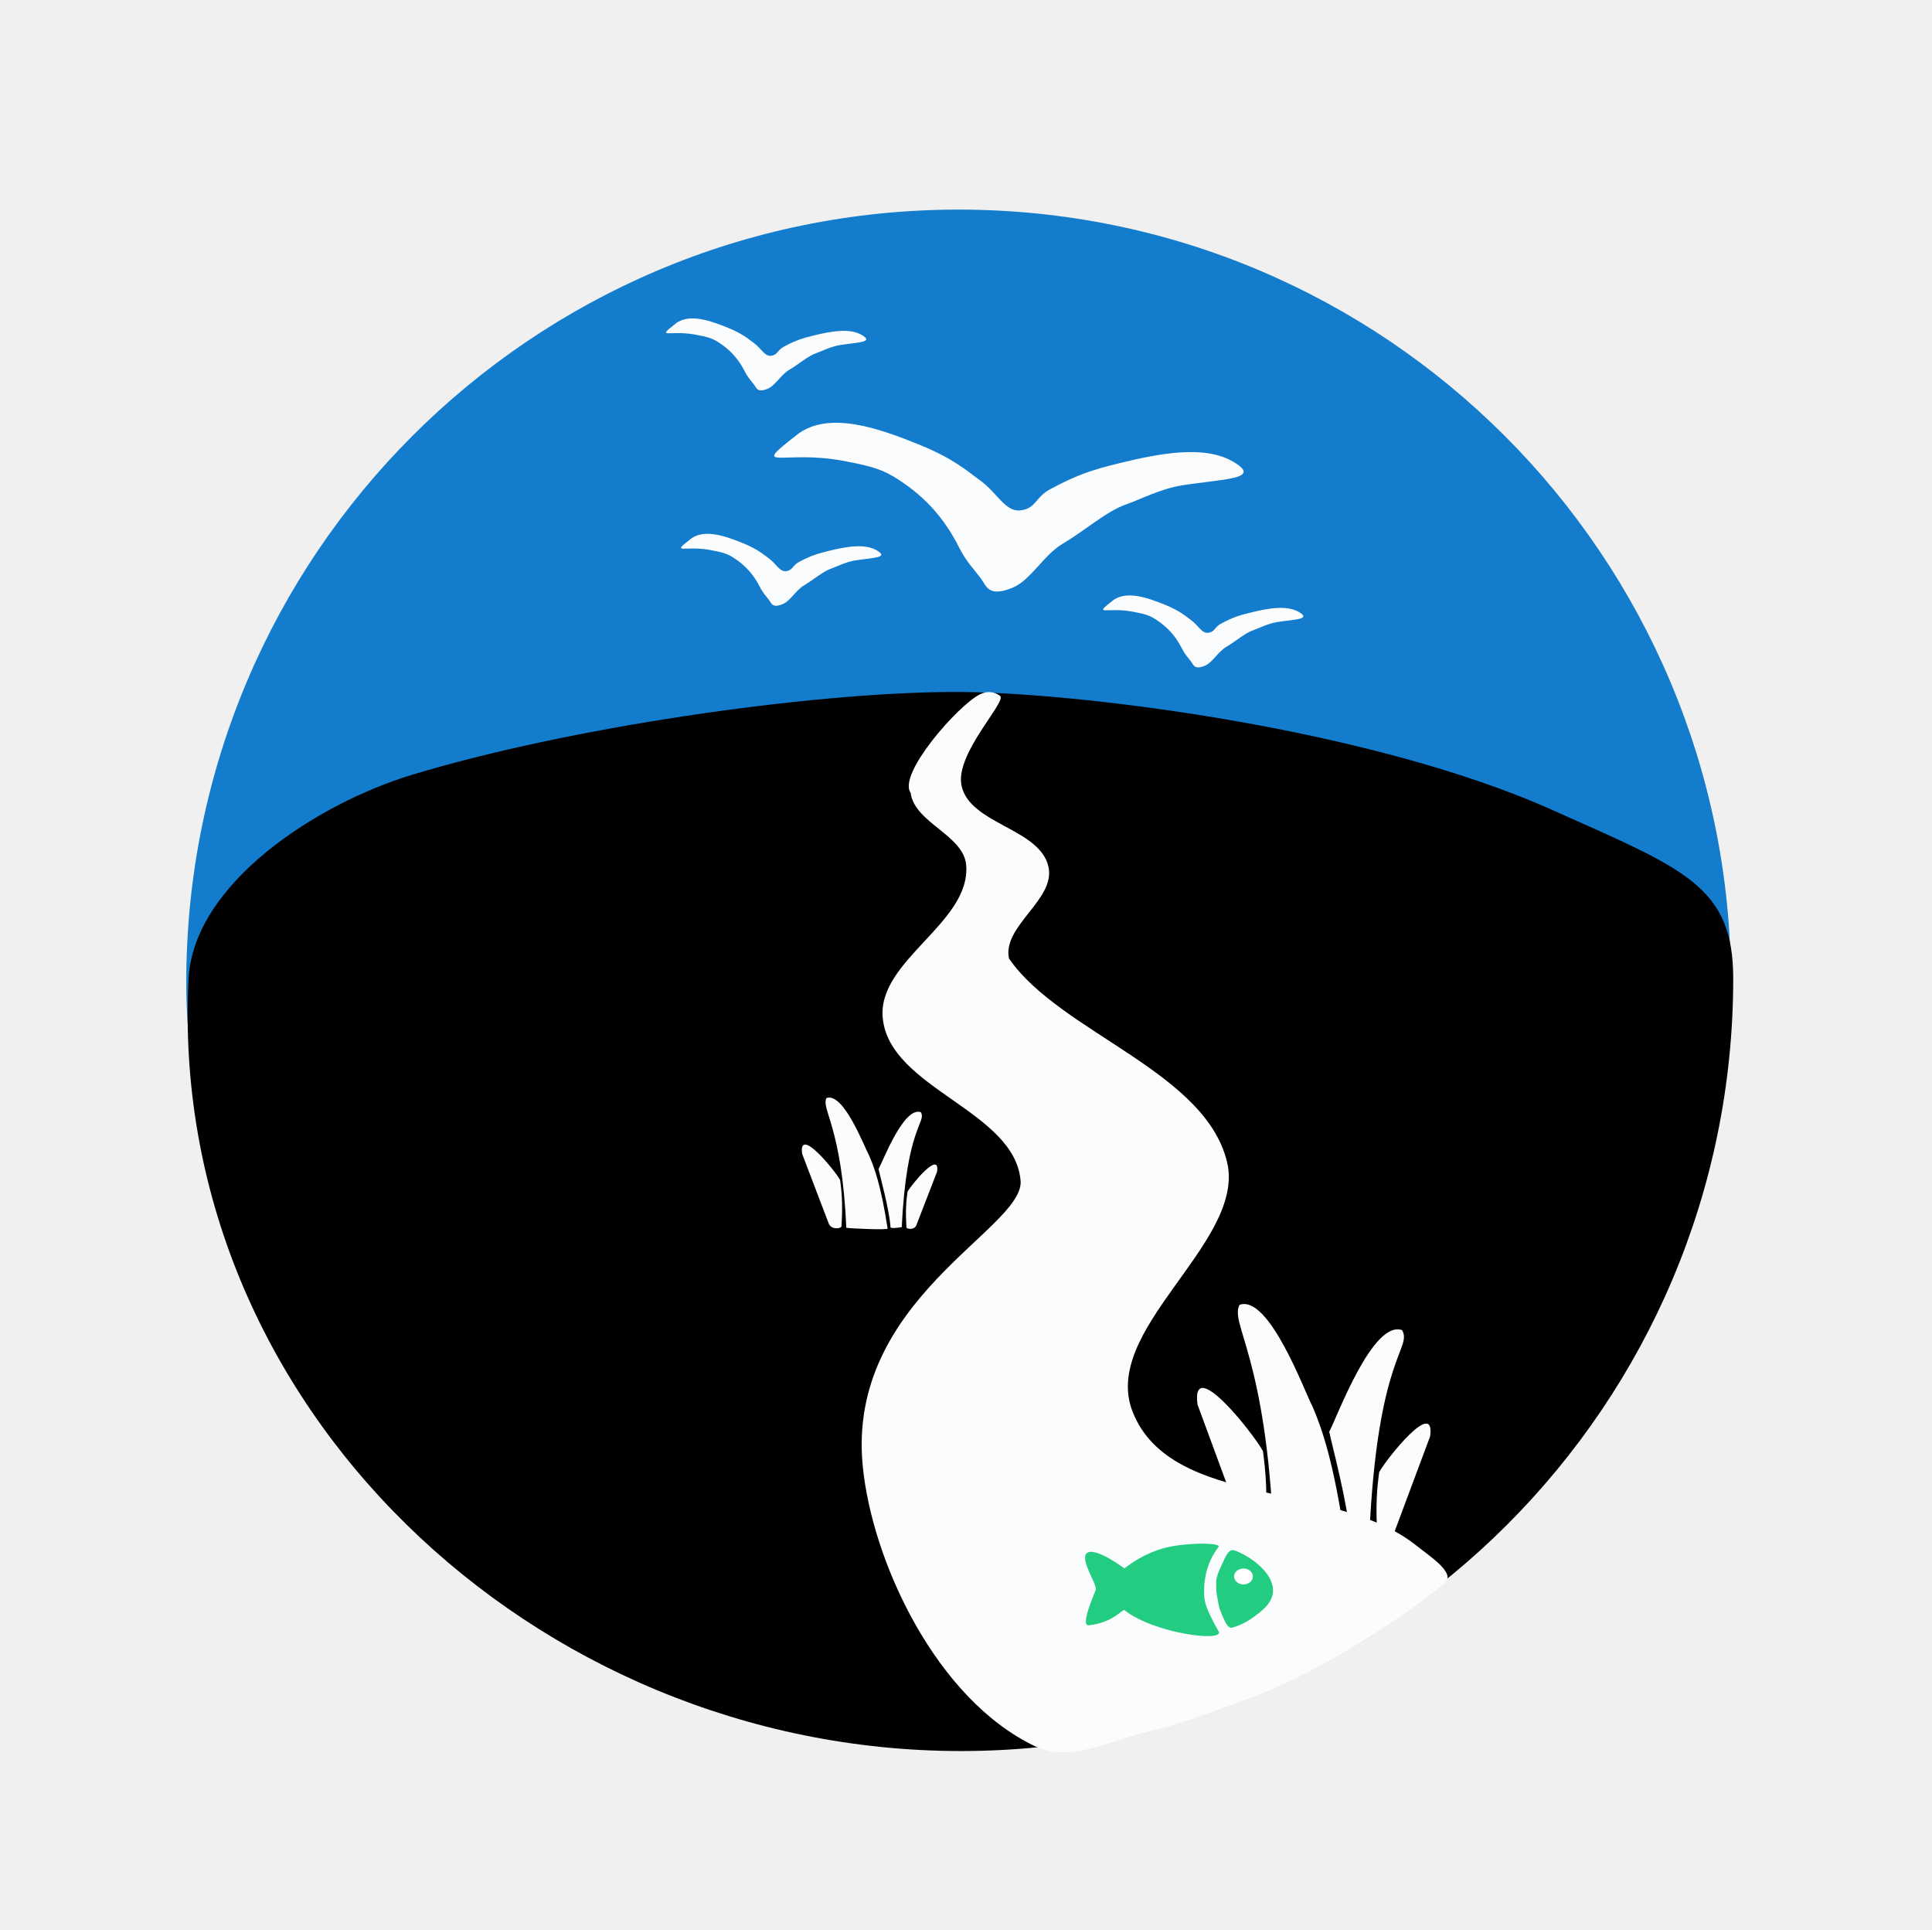
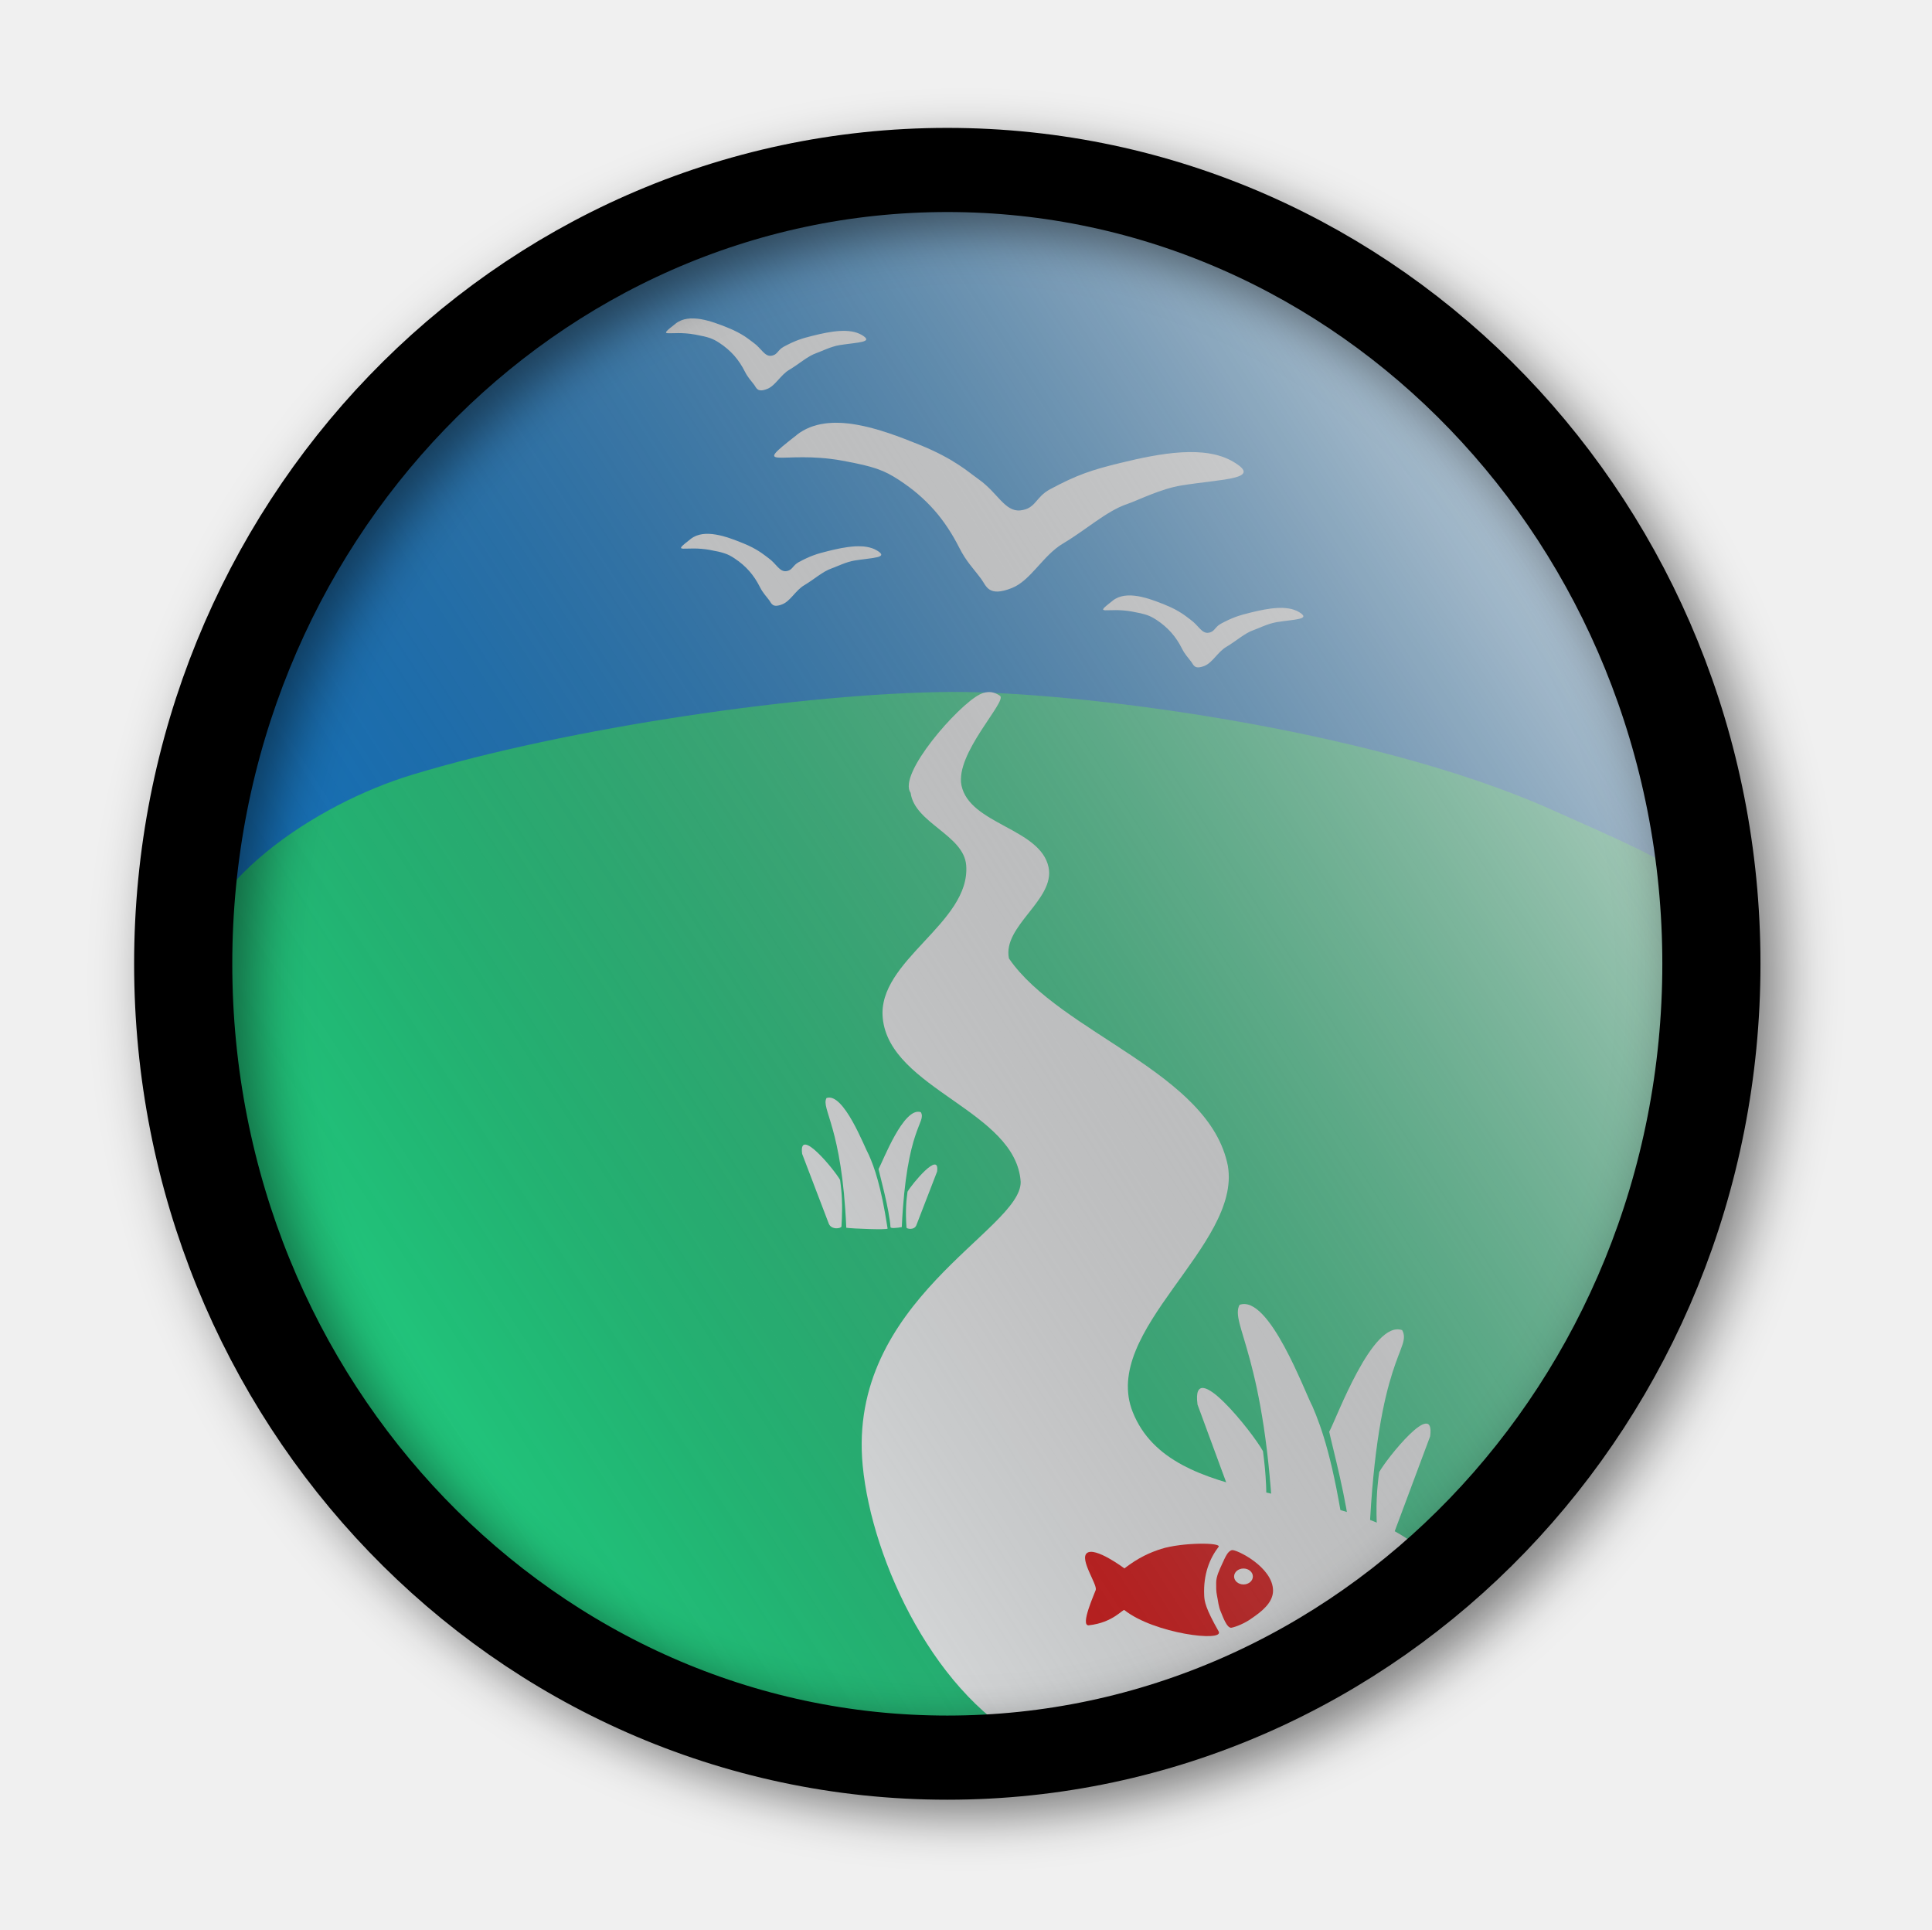
- <svg xmlns="http://www.w3.org/2000/svg" width="43.903mm" height="43.838mm" viewBox="0 0 43.903 43.838" version="1.1" id="svg10459">
-   <defs id="defs10456" />
+ <svg xmlns="http://www.w3.org/2000/svg" xmlns:xlink="http://www.w3.org/1999/xlink" width="43.903mm" height="43.838mm" viewBox="0 0 43.903 43.838" version="1.1" id="svg10459">
+   <defs id="defs10456">
+     <linearGradient id="linearGradient4227">
+       <stop style="stop-color:#ffffff;stop-opacity:1;" offset="0" id="stop4223" />
+       <stop style="stop-color:#000000;stop-opacity:0;" offset="1" id="stop4225" />
+     </linearGradient>
+     <filter style="color-interpolation-filters:sRGB" id="filter2277" x="-0.092" y="-0.076" width="1.209" height="1.173">
+       <feFlood flood-opacity="0.498" flood-color="rgb(0,0,0)" result="flood" id="feFlood2267" />
+       <feComposite in="flood" in2="SourceGraphic" operator="out" result="composite1" id="feComposite2269" />
+       <feGaussianBlur in="composite1" stdDeviation="3" result="blur" id="feGaussianBlur2271" />
+       <feOffset dx="6" dy="6" result="offset" id="feOffset2273" />
+       <feComposite in="offset" in2="SourceGraphic" operator="atop" result="fbSourceGraphic" id="feComposite2275" />
+       <feColorMatrix result="fbSourceGraphicAlpha" in="fbSourceGraphic" values="0 0 0 -1 0 0 0 0 -1 0 0 0 0 -1 0 0 0 0 1 0" id="feColorMatrix3053" />
+       <feFlood id="feFlood3055" flood-opacity="0.498" flood-color="rgb(0,0,0)" result="flood" in="fbSourceGraphic" />
+       <feComposite in2="fbSourceGraphic" id="feComposite3057" in="flood" operator="in" result="composite1" />
+       <feGaussianBlur id="feGaussianBlur3059" in="composite1" stdDeviation="9.212" result="blur" />
+       <feOffset id="feOffset3061" dx="6" dy="6" result="offset" />
+       <feComposite in2="offset" id="feComposite3063" in="fbSourceGraphic" operator="over" result="composite2" />
+     </filter>
+     <filter style="color-interpolation-filters:sRGB" id="filter2277-9" x="-0.089" y="-0.076" width="1.202" height="1.173">
+       <feFlood flood-opacity="0.498" flood-color="rgb(0,0,0)" result="flood" id="feFlood2267-3" />
+       <feComposite in="flood" in2="SourceGraphic" operator="out" result="composite1" id="feComposite2269-6" />
+       <feGaussianBlur in="composite1" stdDeviation="3" result="blur" id="feGaussianBlur2271-0" />
+       <feOffset dx="6" dy="6" result="offset" id="feOffset2273-6" />
+       <feComposite in="offset" in2="SourceGraphic" operator="atop" result="fbSourceGraphic" id="feComposite2275-2" />
+       <feColorMatrix result="fbSourceGraphicAlpha" in="fbSourceGraphic" values="0 0 0 -1 0 0 0 0 -1 0 0 0 0 -1 0 0 0 0 1 0" id="feColorMatrix3053-6" />
+       <feFlood id="feFlood3055-1" flood-opacity="0.498" flood-color="rgb(0,0,0)" result="flood" in="fbSourceGraphic" />
+       <feComposite in2="fbSourceGraphic" id="feComposite3057-8" in="flood" operator="in" result="composite1" />
+       <feGaussianBlur id="feGaussianBlur3059-7" in="composite1" stdDeviation="9.212" result="blur" />
+       <feOffset id="feOffset3061-9" dx="6" dy="6" result="offset" />
+       <feComposite in2="offset" id="feComposite3063-2" in="fbSourceGraphic" operator="over" result="composite2" />
+     </filter>
+     <linearGradient xlink:href="#linearGradient4227" id="linearGradient4229" x1="278.784" y1="-497.539" x2="-245.1" y2="-215.718" gradientUnits="userSpaceOnUse" />
+   </defs>
  <g id="layer1" transform="translate(-13.6361,-22.70176)">
    <path style="fill:#147ccd;stroke-width:1.653" d="m 52.97,45.014 c -1e-6,9.693 -6.639,2.675 -16.332,2.675 -9.693,0 -18.769,7.018 -18.769,-2.675 0,-9.693 7.857,-17.55 17.55,-17.55 9.693,0 17.55,7.857 17.55,17.55 z" id="path269" />
-     <path id="path269-3" style="fill:#000000;fill-opacity:1;stroke:none;stroke-width:1.653" d="m 53.022,44.936 c 0,9.693 -7.857,17.55 -17.55,17.55 -9.693,1e-6 -18.052,-7.87 -17.55,-17.55 0.112,-2.156 2.908,-3.973 5.078,-4.631 3.533,-1.071 8.94,-1.862 12.258,-1.882 2.716,-0.017 9.442,0.8 13.639,2.676 3.011,1.346 4.125,1.723 4.125,3.837 z" />
+     <path id="path269-3" style="fill:#22cc80;fill-opacity:1;stroke:none;stroke-width:1.653" d="m 53.022,44.936 c 0,9.693 -7.857,17.55 -17.55,17.55 -9.693,1e-6 -18.052,-7.87 -17.55,-17.55 0.112,-2.156 2.908,-3.973 5.078,-4.631 3.533,-1.071 8.94,-1.862 12.258,-1.882 2.716,-0.017 9.442,0.8 13.639,2.676 3.011,1.346 4.125,1.723 4.125,3.837 z" />
    <path id="rect1157" style="fill:#fafcfe;fill-opacity:1;stroke-width:1.653" d="m 35.893,38.482 c 0.189,-0.095 0.34,-0.061 0.468,0.029 0.17,0.12 -1.026,1.312 -0.876,2.036 0.184,0.886 1.796,0.973 1.979,1.86 0.152,0.738 -1.055,1.335 -0.9,2.072 1.171,1.703 4.562,2.585 4.975,4.716 0.305,1.808 -2.905,3.738 -2.161,5.593 0.884,2.206 4.6,1.546 6.452,3.036 0.273,0.22 0.895,0.616 0.642,0.834 -0.627,0.539 -1.341,0.999 -2.052,1.436 -0.522,0.321 -1.063,0.613 -1.62,0.871 -0.479,0.222 -0.976,0.402 -1.474,0.578 -0.497,0.176 -0.994,0.36 -1.508,0.476 -0.871,0.195 -1.847,0.744 -2.654,0.362 -2.257,-1.068 -3.716,-4.211 -3.924,-6.381 -0.36,-3.755 3.606,-5.352 3.59,-6.445 -0.104,-1.617 -2.971,-2.105 -3.134,-3.718 -0.132,-1.313 1.997,-2.159 1.896,-3.475 -0.053,-0.69 -1.175,-0.961 -1.263,-1.648 -0.3,-0.422 1.076,-1.985 1.567,-2.232 z" />
-     <path id="rect2776" style="fill:#fafcfe;stroke-width:0.799" d="m 31.743,32.581 c 0.735,-0.572 1.921,-0.124 2.785,0.225 0.795,0.322 1.099,0.61 1.36,0.795 0.413,0.293 0.587,0.735 0.935,0.697 0.355,-0.039 0.337,-0.298 0.675,-0.48 0.612,-0.328 0.942,-0.438 1.594,-0.597 0.918,-0.224 1.922,-0.41 2.569,-0.028 0.679,0.401 -0.233,0.387 -1.17,0.537 -0.48,0.076 -0.982,0.335 -1.248,0.426 -0.463,0.158 -0.921,0.58 -1.45,0.894 -0.457,0.27 -0.731,0.841 -1.163,1.012 -0.535,0.213 -0.58,-0.048 -0.696,-0.205 -0.185,-0.249 -0.336,-0.387 -0.501,-0.713 -0.32,-0.633 -0.735,-1.124 -1.368,-1.537 -0.342,-0.223 -0.563,-0.306 -1.29,-0.439 -1.355,-0.248 -2.116,0.261 -1.03,-0.586 z" />
-     <path id="rect2776-4" style="fill:#fafcfe;stroke-width:0.341" d="m 28.99,30.053 c 0.313,-0.244 0.819,-0.053 1.188,0.096 0.339,0.137 0.469,0.26 0.58,0.339 0.176,0.125 0.25,0.313 0.399,0.297 0.151,-0.017 0.144,-0.127 0.288,-0.205 0.261,-0.14 0.402,-0.187 0.68,-0.255 0.391,-0.096 0.82,-0.175 1.095,-0.012 0.29,0.171 -0.099,0.165 -0.499,0.229 -0.205,0.033 -0.419,0.143 -0.532,0.182 -0.197,0.067 -0.393,0.247 -0.619,0.381 -0.195,0.115 -0.312,0.358 -0.496,0.432 -0.228,0.091 -0.247,-0.021 -0.297,-0.088 -0.079,-0.106 -0.143,-0.165 -0.214,-0.304 -0.136,-0.27 -0.314,-0.479 -0.583,-0.655 -0.146,-0.095 -0.24,-0.131 -0.55,-0.187 -0.578,-0.106 -0.902,0.111 -0.439,-0.25 z" />
-     <path id="rect2776-4-2" style="fill:#fafcfe;stroke-width:0.341" d="m 38.923,36.347 c 0.313,-0.244 0.819,-0.053 1.188,0.096 0.339,0.137 0.469,0.26 0.58,0.339 0.176,0.125 0.25,0.313 0.399,0.297 0.151,-0.017 0.144,-0.127 0.288,-0.205 0.261,-0.14 0.402,-0.187 0.68,-0.255 0.391,-0.096 0.82,-0.175 1.095,-0.012 0.29,0.171 -0.099,0.165 -0.499,0.229 -0.205,0.033 -0.419,0.143 -0.532,0.182 -0.197,0.067 -0.393,0.247 -0.619,0.381 -0.195,0.115 -0.312,0.358 -0.496,0.432 -0.228,0.091 -0.247,-0.021 -0.297,-0.088 -0.079,-0.106 -0.143,-0.165 -0.214,-0.304 -0.136,-0.27 -0.314,-0.479 -0.583,-0.655 -0.146,-0.095 -0.24,-0.131 -0.55,-0.187 -0.578,-0.106 -0.902,0.111 -0.439,-0.25 z" />
-     <path id="rect2776-4-8" style="fill:#fafcfe;stroke-width:0.341" d="m 29.331,34.947 c 0.313,-0.244 0.819,-0.053 1.188,0.096 0.339,0.137 0.469,0.26 0.58,0.339 0.176,0.125 0.25,0.313 0.399,0.297 0.151,-0.017 0.144,-0.127 0.288,-0.205 0.261,-0.14 0.402,-0.187 0.68,-0.255 0.391,-0.096 0.82,-0.175 1.095,-0.012 0.29,0.171 -0.099,0.165 -0.499,0.229 -0.205,0.033 -0.419,0.143 -0.532,0.182 -0.197,0.067 -0.393,0.247 -0.619,0.381 -0.195,0.115 -0.312,0.358 -0.496,0.432 -0.228,0.091 -0.247,-0.021 -0.297,-0.088 -0.079,-0.106 -0.143,-0.165 -0.214,-0.304 -0.136,-0.27 -0.314,-0.479 -0.583,-0.655 -0.146,-0.095 -0.24,-0.131 -0.55,-0.187 -0.578,-0.106 -0.902,0.111 -0.439,-0.25 z" />
-     <g id="g8560" transform="matrix(0.07139706,0,0,0.0611934,35.52542,62.49012)" style="fill:#22cc80;fill-opacity:1">
-       <g id="g2312">
-         <path id="rect3626" style="fill:#22cc80;fill-opacity:1;stroke-width:1.948" d="m 80.494,-62.63 c 0,-2.246 1.085,-4.833 1.876,-6.843 1.094,-2.782 1.795,-4.746 3.093,-5.189 1.297,-0.443 13.111,6.241 13.133,15.027 0.011,4.601 -3.858,7.928 -6.63,10.162 -2.296,2.004 -5.284,3.332 -6.583,3.615 -1.516,0.33 -2.864,-4.492 -3.428,-5.955 -0.741,-1.921 -0.82,-3.935 -1.202,-5.985 -0.294,-1.579 -0.259,-3.218 -0.259,-4.831 z" />
-         <path id="rect3626-9" style="fill:#22cc80;fill-opacity:1;stroke-width:2.065" d="m 62.958,-75.103 c 6.806,-2.493 19.381,-2.421 18.295,-0.767 -2.754,4.193 -4.899,10.061 -4.569,18.095 0.088,2.138 0.402,4.698 4.59,13.273 2.006,4.107 -20.521,0.874 -29.982,-7.898 -0.508,-0.471 -3.585,4.649 -11.313,5.645 -2.979,0.384 1.986,-12.25 2.195,-13.143 0.493,-2.105 -5.2,-11.345 -2.831,-13.655 2.577,-2.512 11.949,5.671 11.949,5.671 4.521,-4.046 8.061,-5.86 11.667,-7.22 z" />
-         <ellipse style="fill:#ffffff;fill-opacity:1;stroke:none;stroke-width:2.065" id="path8143" cx="89.188" cy="-64.879" rx="2.988" ry="2.956" />
-       </g>
+     <g id="g8560" transform="matrix(0.07139706,0,0,0.0611934,35.52542,62.49012)" style="display:inline;fill:#df0f0f;fill-opacity:1">
+       <path id="rect2776" style="fill:#fafcfe;stroke-width:0.799" d="m 31.743,32.581 c 0.735,-0.572 1.921,-0.124 2.785,0.225 0.795,0.322 1.099,0.61 1.36,0.795 0.413,0.293 0.587,0.735 0.935,0.697 0.355,-0.039 0.337,-0.298 0.675,-0.48 0.612,-0.328 0.942,-0.438 1.594,-0.597 0.918,-0.224 1.922,-0.41 2.569,-0.028 0.679,0.401 -0.233,0.387 -1.17,0.537 -0.48,0.076 -0.982,0.335 -1.248,0.426 -0.463,0.158 -0.921,0.58 -1.45,0.894 -0.457,0.27 -0.731,0.841 -1.163,1.012 -0.535,0.213 -0.58,-0.048 -0.696,-0.205 -0.185,-0.249 -0.336,-0.387 -0.501,-0.713 -0.32,-0.633 -0.735,-1.124 -1.368,-1.537 -0.342,-0.223 -0.563,-0.306 -1.29,-0.439 -1.355,-0.248 -2.116,0.261 -1.03,-0.586 z" transform="matrix(14.00618,0,0,16.34163,-497.5754,-1021.191)" />
+       <path id="rect2776-4" style="fill:#fafcfe;stroke-width:0.341" d="m 28.99,30.053 c 0.313,-0.244 0.819,-0.053 1.188,0.096 0.339,0.137 0.469,0.26 0.58,0.339 0.176,0.125 0.25,0.313 0.399,0.297 0.151,-0.017 0.144,-0.127 0.288,-0.205 0.261,-0.14 0.402,-0.187 0.68,-0.255 0.391,-0.096 0.82,-0.175 1.095,-0.012 0.29,0.171 -0.099,0.165 -0.499,0.229 -0.205,0.033 -0.419,0.143 -0.532,0.182 -0.197,0.067 -0.393,0.247 -0.619,0.381 -0.195,0.115 -0.312,0.358 -0.496,0.432 -0.228,0.091 -0.247,-0.021 -0.297,-0.088 -0.079,-0.106 -0.143,-0.165 -0.214,-0.304 -0.136,-0.27 -0.314,-0.479 -0.583,-0.655 -0.146,-0.095 -0.24,-0.131 -0.55,-0.187 -0.578,-0.106 -0.902,0.111 -0.439,-0.25 z" transform="matrix(14.00618,0,0,16.34163,-497.5754,-1021.191)" />
+       <path id="rect2776-4-2" style="fill:#fafcfe;stroke-width:0.341" d="m 38.923,36.347 c 0.313,-0.244 0.819,-0.053 1.188,0.096 0.339,0.137 0.469,0.26 0.58,0.339 0.176,0.125 0.25,0.313 0.399,0.297 0.151,-0.017 0.144,-0.127 0.288,-0.205 0.261,-0.14 0.402,-0.187 0.68,-0.255 0.391,-0.096 0.82,-0.175 1.095,-0.012 0.29,0.171 -0.099,0.165 -0.499,0.229 -0.205,0.033 -0.419,0.143 -0.532,0.182 -0.197,0.067 -0.393,0.247 -0.619,0.381 -0.195,0.115 -0.312,0.358 -0.496,0.432 -0.228,0.091 -0.247,-0.021 -0.297,-0.088 -0.079,-0.106 -0.143,-0.165 -0.214,-0.304 -0.136,-0.27 -0.314,-0.479 -0.583,-0.655 -0.146,-0.095 -0.24,-0.131 -0.55,-0.187 -0.578,-0.106 -0.902,0.111 -0.439,-0.25 z" transform="matrix(14.00618,0,0,16.34163,-497.5754,-1021.191)" />
+       <path id="rect2776-4-8" style="fill:#fafcfe;stroke-width:0.341" d="m 29.331,34.947 c 0.313,-0.244 0.819,-0.053 1.188,0.096 0.339,0.137 0.469,0.26 0.58,0.339 0.176,0.125 0.25,0.313 0.399,0.297 0.151,-0.017 0.144,-0.127 0.288,-0.205 0.261,-0.14 0.402,-0.187 0.68,-0.255 0.391,-0.096 0.82,-0.175 1.095,-0.012 0.29,0.171 -0.099,0.165 -0.499,0.229 -0.205,0.033 -0.419,0.143 -0.532,0.182 -0.197,0.067 -0.393,0.247 -0.619,0.381 -0.195,0.115 -0.312,0.358 -0.496,0.432 -0.228,0.091 -0.247,-0.021 -0.297,-0.088 -0.079,-0.106 -0.143,-0.165 -0.214,-0.304 -0.136,-0.27 -0.314,-0.479 -0.583,-0.655 -0.146,-0.095 -0.24,-0.131 -0.55,-0.187 -0.578,-0.106 -0.902,0.111 -0.439,-0.25 z" transform="matrix(14.00618,0,0,16.34163,-497.5754,-1021.191)" />
    </g>
-     <g id="g9607" transform="matrix(0.08350114,0,0,0.09882014,28.46044,52.37491)">
+     <g id="g9607" transform="matrix(0.08350114,0,0,0.09882014,28.46044,52.37491)" style="display:inline">
      <path id="rect2776-1-0-1-6" style="fill:#fafcfe;stroke-width:0.772" d="m 58.912,-34.739 c 1.473,2.79 3.328,7.093 5.107,16.927 0.065,0.357 -10.041,0.01 -11.247,-0.185 -1.163,-23.212 -6.954,-27.394 -5.378,-29.826 4.675,-1.383 10.346,11.347 11.518,13.084 z" />
      <path id="rect2776-1" style="fill:#fafcfe;stroke-width:0.998" d="m 51.093,-28.985 c 0.435,2.719 0.76,5.482 0.37,10.688 -0.035,0.47 -2.759,0.895 -3.471,-0.682 l -7.231,-16.009 c -1.07,-6.508 8.827,3.742 10.332,6.003 z" />
      <path id="rect2776-1-0" style="fill:#fafcfe;stroke-width:0.772" d="m 69.438,-26.282 c -0.339,2.09 -0.592,4.214 -0.288,8.215 0.027,0.362 2.148,0.688 2.702,-0.524 l 5.63,-12.305 c 0.833,-5.002 -6.872,2.877 -8.044,4.614 z" />
      <path id="rect2776-1-0-1" style="fill:#fafcfe;stroke-width:0.772" d="m 61.551,-31.48 c 0.446,1.741 2.951,9.335 3.254,13.337 0.027,0.362 1.87,0.191 3.075,-0.004 1.283,-23.18 6.764,-23.984 5.188,-26.417 -4.675,-1.383 -10.346,11.347 -11.518,13.084 z" />
    </g>
    <g id="g9607-5" transform="matrix(0.1439559,0,0,0.1764563,34.98077,60.78704)">
      <path id="rect2776-1-0-1-6-7" style="fill:#fafcfe;stroke-width:0.772" d="m 58.912,-34.739 c 1.473,2.79 3.328,7.093 5.107,16.927 0.065,0.357 -10.041,0.01 -11.247,-0.185 -1.163,-23.212 -6.954,-27.394 -5.378,-29.826 4.675,-1.383 10.346,11.347 11.518,13.084 z" />
      <path id="rect2776-1-1" style="fill:#fafcfe;stroke-width:0.998" d="m 51.093,-28.985 c 0.435,2.719 0.76,5.482 0.37,10.688 -0.035,0.47 -2.759,0.895 -3.471,-0.682 l -7.231,-16.009 c -1.07,-6.508 8.827,3.742 10.332,6.003 z" />
      <path id="rect2776-1-0-5" style="fill:#fafcfe;stroke-width:0.772" d="m 69.438,-26.282 c -0.339,2.09 -0.592,4.214 -0.288,8.215 0.027,0.362 2.148,0.688 2.702,-0.524 l 5.63,-12.305 c 0.833,-5.002 -6.872,2.877 -8.044,4.614 z" />
      <path id="rect2776-1-0-1-4" style="fill:#fafcfe;stroke-width:0.772" d="m 61.551,-31.48 c 0.446,1.741 2.951,9.335 3.254,13.337 0.027,0.362 1.87,0.191 3.075,-0.004 1.283,-23.18 6.764,-23.984 5.188,-26.417 -4.675,-1.383 -10.346,11.347 -11.518,13.084 z" />
    </g>
+     <g id="g2312" style="display:inline;fill:#df0f0f;fill-opacity:1" transform="matrix(0.07139706,0,0,0.0611934,35.52542,62.49012)">
+       <path id="rect3626" style="fill:#df0f0f;fill-opacity:1;stroke-width:1.948" d="m 80.494,-62.63 c 0,-2.246 1.085,-4.833 1.876,-6.843 1.094,-2.782 1.795,-4.746 3.093,-5.189 1.297,-0.443 13.111,6.241 13.133,15.027 0.011,4.601 -3.858,7.928 -6.63,10.162 -2.296,2.004 -5.284,3.332 -6.583,3.615 -1.516,0.33 -2.864,-4.492 -3.428,-5.955 -0.741,-1.921 -0.82,-3.935 -1.202,-5.985 -0.294,-1.579 -0.259,-3.218 -0.259,-4.831 z" />
+       <path id="rect3626-9" style="fill:#df0f0f;fill-opacity:1;stroke-width:2.065" d="m 62.958,-75.103 c 6.806,-2.493 19.381,-2.421 18.295,-0.767 -2.754,4.193 -4.899,10.061 -4.569,18.095 0.088,2.138 0.402,4.698 4.59,13.273 2.006,4.107 -20.521,0.874 -29.982,-7.898 -0.508,-0.471 -3.585,4.649 -11.313,5.645 -2.979,0.384 1.986,-12.25 2.195,-13.143 0.493,-2.105 -5.2,-11.345 -2.831,-13.655 2.577,-2.512 11.949,5.671 11.949,5.671 4.521,-4.046 8.061,-5.86 11.667,-7.22 z" />
+       <ellipse style="display:inline;fill:#ffffff;fill-opacity:1;stroke:none;stroke-width:2.065" id="path8143" cx="89.188" cy="-64.879" rx="2.988" ry="2.956" />
+     </g>
+   </g>
+   <g id="layer3" style="display:inline;fill:#df0f0f;fill-opacity:1" transform="matrix(0.07225965,0,0,0.060284,22.21325,39.78638)">
+     <ellipse style="fill:url(#linearGradient4229);fill-opacity:1;stroke:none;stroke-width:31.241;stroke-opacity:1" id="path4164" cx="-6.277" cy="-291.974" rx="244.209" ry="292.094" />
+   </g>
+   <g id="layer2" style="display:inline;fill:#df0f0f;fill-opacity:1" transform="matrix(0.07139706,0,0,0.0611934,21.88932,39.78836)">
+     <ellipse style="display:inline;fill:none;fill-opacity:1;stroke:#000000;stroke-width:31.241;stroke-opacity:1;filter:url(#filter2277)" id="path942" cx="-5.081" cy="-292.359" rx="243.197" ry="294.744" />
  </g>
</svg>
